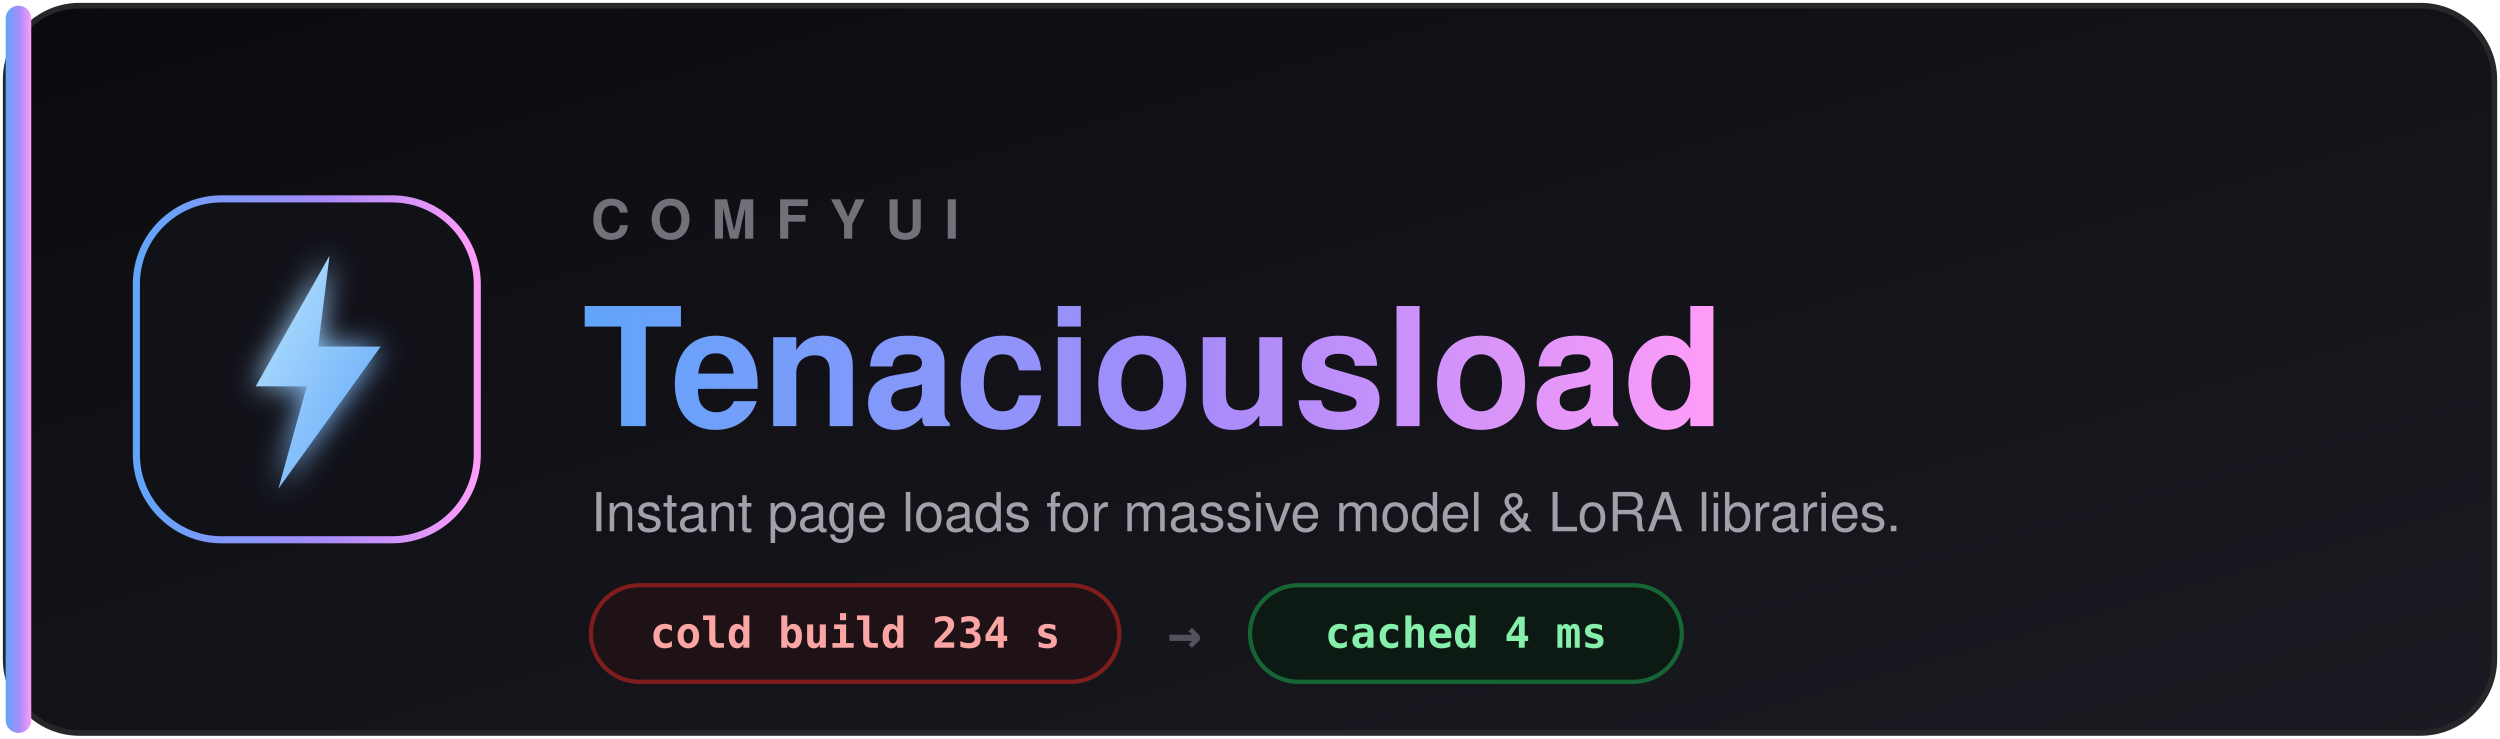
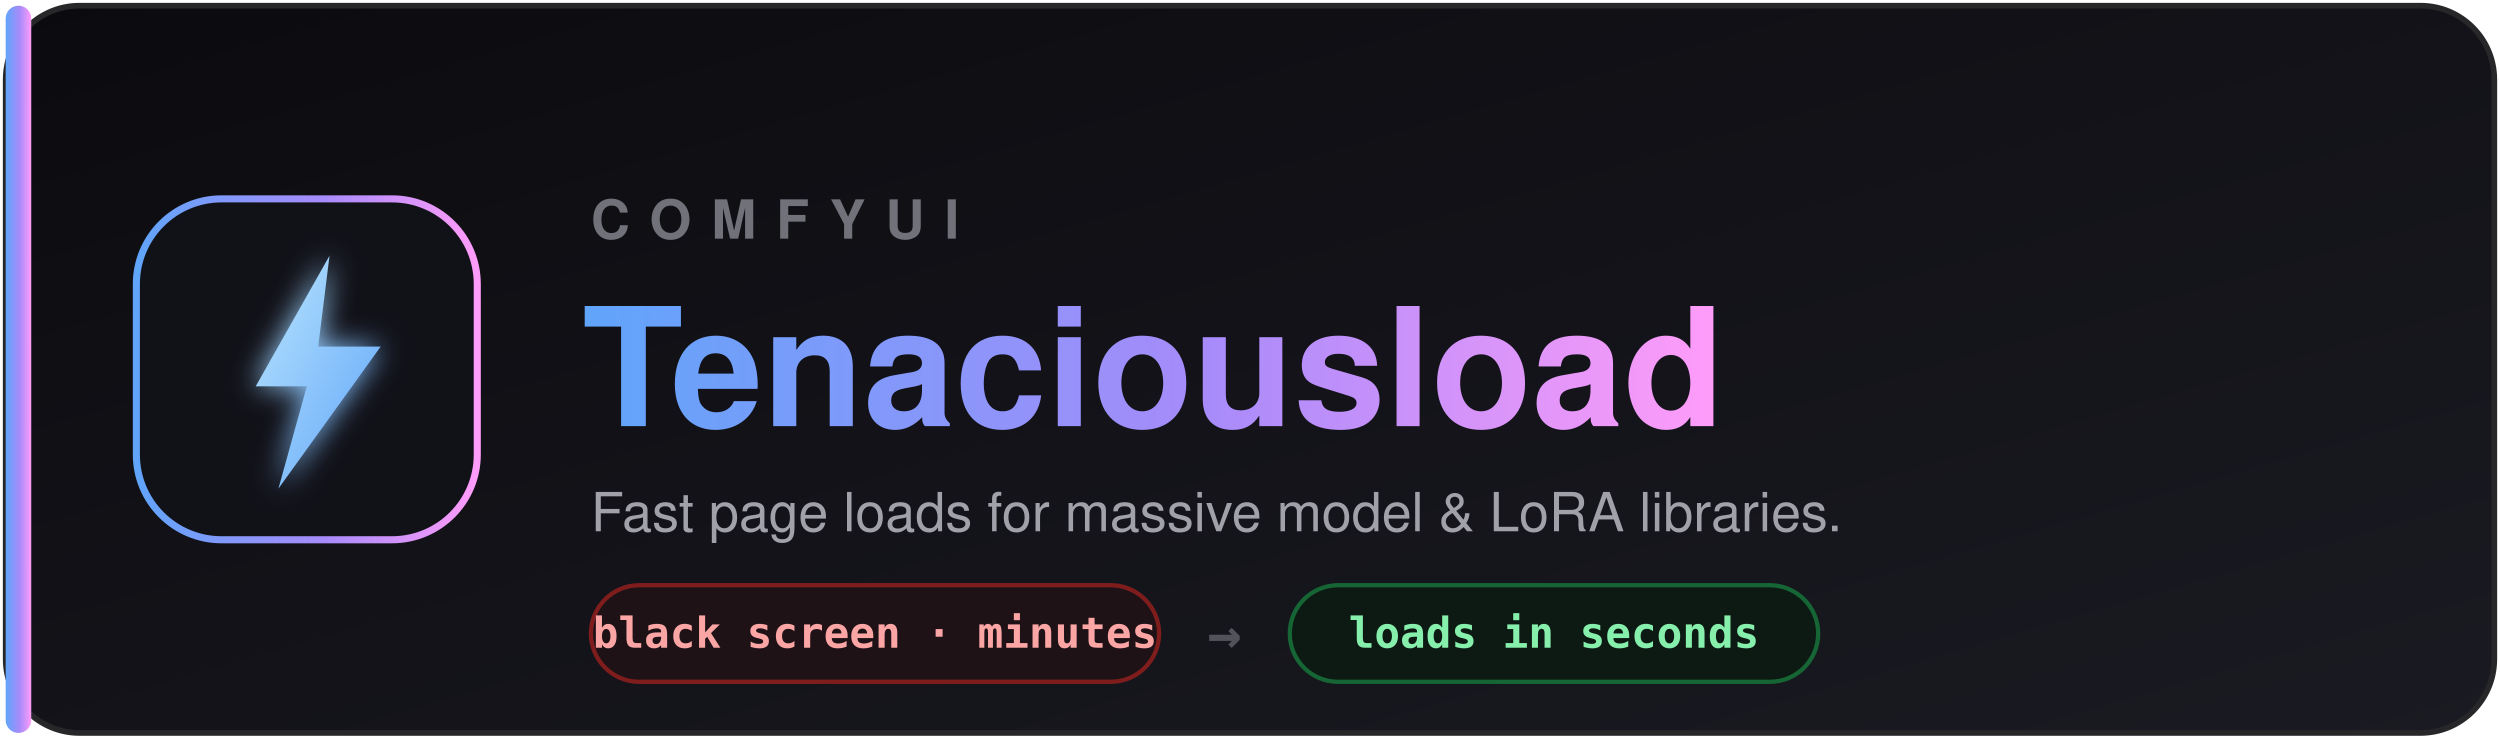
<svg xmlns="http://www.w3.org/2000/svg" width="880" height="260" viewBox="0 0 880 260" role="img" aria-label="ComfyUI-Tenaciousload — instant page loads for massive model and LoRA libraries">
  <defs>
    <linearGradient id="bg" x1="0" y1="0" x2="1" y2="1">
      <stop offset="0" stop-color="#0b0b0f" />
      <stop offset="1" stop-color="#1a1a22" />
    </linearGradient>
    <linearGradient id="accent" x1="0" y1="0" x2="1" y2="0">
      <stop offset="0" stop-color="#60a5fa" />
      <stop offset="0.55" stop-color="#a78bfa" />
      <stop offset="1" stop-color="#ff9cf9" />
    </linearGradient>
    <linearGradient id="bolt" x1="0" y1="0" x2="1" y2="1">
      <stop offset="0" stop-color="#bae6fd" />
      <stop offset="1" stop-color="#60a5fa" />
    </linearGradient>
    <filter id="glow" x="-60%" y="-60%" width="220%" height="220%">
      <feGaussianBlur stdDeviation="5" result="b" />
      <feMerge>
        <feMergeNode in="b" />
        <feMergeNode in="SourceGraphic" />
      </feMerge>
    </filter>
  </defs>
  <rect x="2" y="2" width="876" height="256" rx="26" fill="url(#bg)" stroke="#27272a" stroke-width="2" />
  <rect x="2" y="2" width="9" height="256" rx="4.5" fill="url(#accent)" />
  <g transform="translate(48,70)">
    <rect width="120" height="120" rx="30" fill="#111118" stroke="url(#accent)" stroke-width="2.5" />
    <path d="M68 20 L42 66 L60 66 L50 102 L86 52 L64 52 Z" fill="url(#bolt)" filter="url(#glow)" />
  </g>
  <text x="208" y="84" font-family="Segoe UI, Helvetica, Arial, sans-serif" font-size="19" letter-spacing="7" font-weight="600" fill="#71717a">COMFYUI</text>
  <text x="205" y="150" font-family="Segoe UI, Helvetica, Arial, sans-serif" font-size="58" font-weight="800" fill="url(#accent)">Tenaciousload</text>
-   <text x="208" y="187" font-family="Segoe UI, Helvetica, Arial, sans-serif" font-size="19" fill="#a1a1aa">Instant page loads for massive model &amp; LoRA libraries.</text>
+   <text x="208" y="187" font-family="Segoe UI, Helvetica, Arial, sans-serif" font-size="19" fill="#a1a1aa">Fast page loads for massive model &amp; LoRA libraries.</text>
  <g transform="translate(208,206)" font-family="Consolas, ui-monospace, monospace" font-size="15" font-weight="600">
-     <rect width="186" height="34" rx="17" fill="#1f1216" stroke="#7f1d1d" stroke-width="1.5" />
-     <text x="93" y="22" fill="#fca5a5" text-anchor="middle">cold build 234 s</text>
-     <text x="209" y="24" font-size="20" fill="#52525b" text-anchor="middle">→</text>
-     <rect x="232" width="152" height="34" rx="17" fill="#0d1a13" stroke="#166534" stroke-width="1.5" />
-     <text x="308" y="22" fill="#86efac" text-anchor="middle">cached 4 ms</text>
+     <rect width="200" height="34" rx="17" fill="#1f1216" stroke="#7f1d1d" stroke-width="1.5" />
+     <text x="100" y="22" fill="#fca5a5" text-anchor="middle">black screen · minutes</text>
+     <text x="223" y="24" font-size="20" fill="#52525b" text-anchor="middle">→</text>
+     <rect x="246" width="186" height="34" rx="17" fill="#0d1a13" stroke="#166534" stroke-width="1.5" />
+     <text x="339" y="22" fill="#86efac" text-anchor="middle">loads in seconds</text>
  </g>
</svg>
